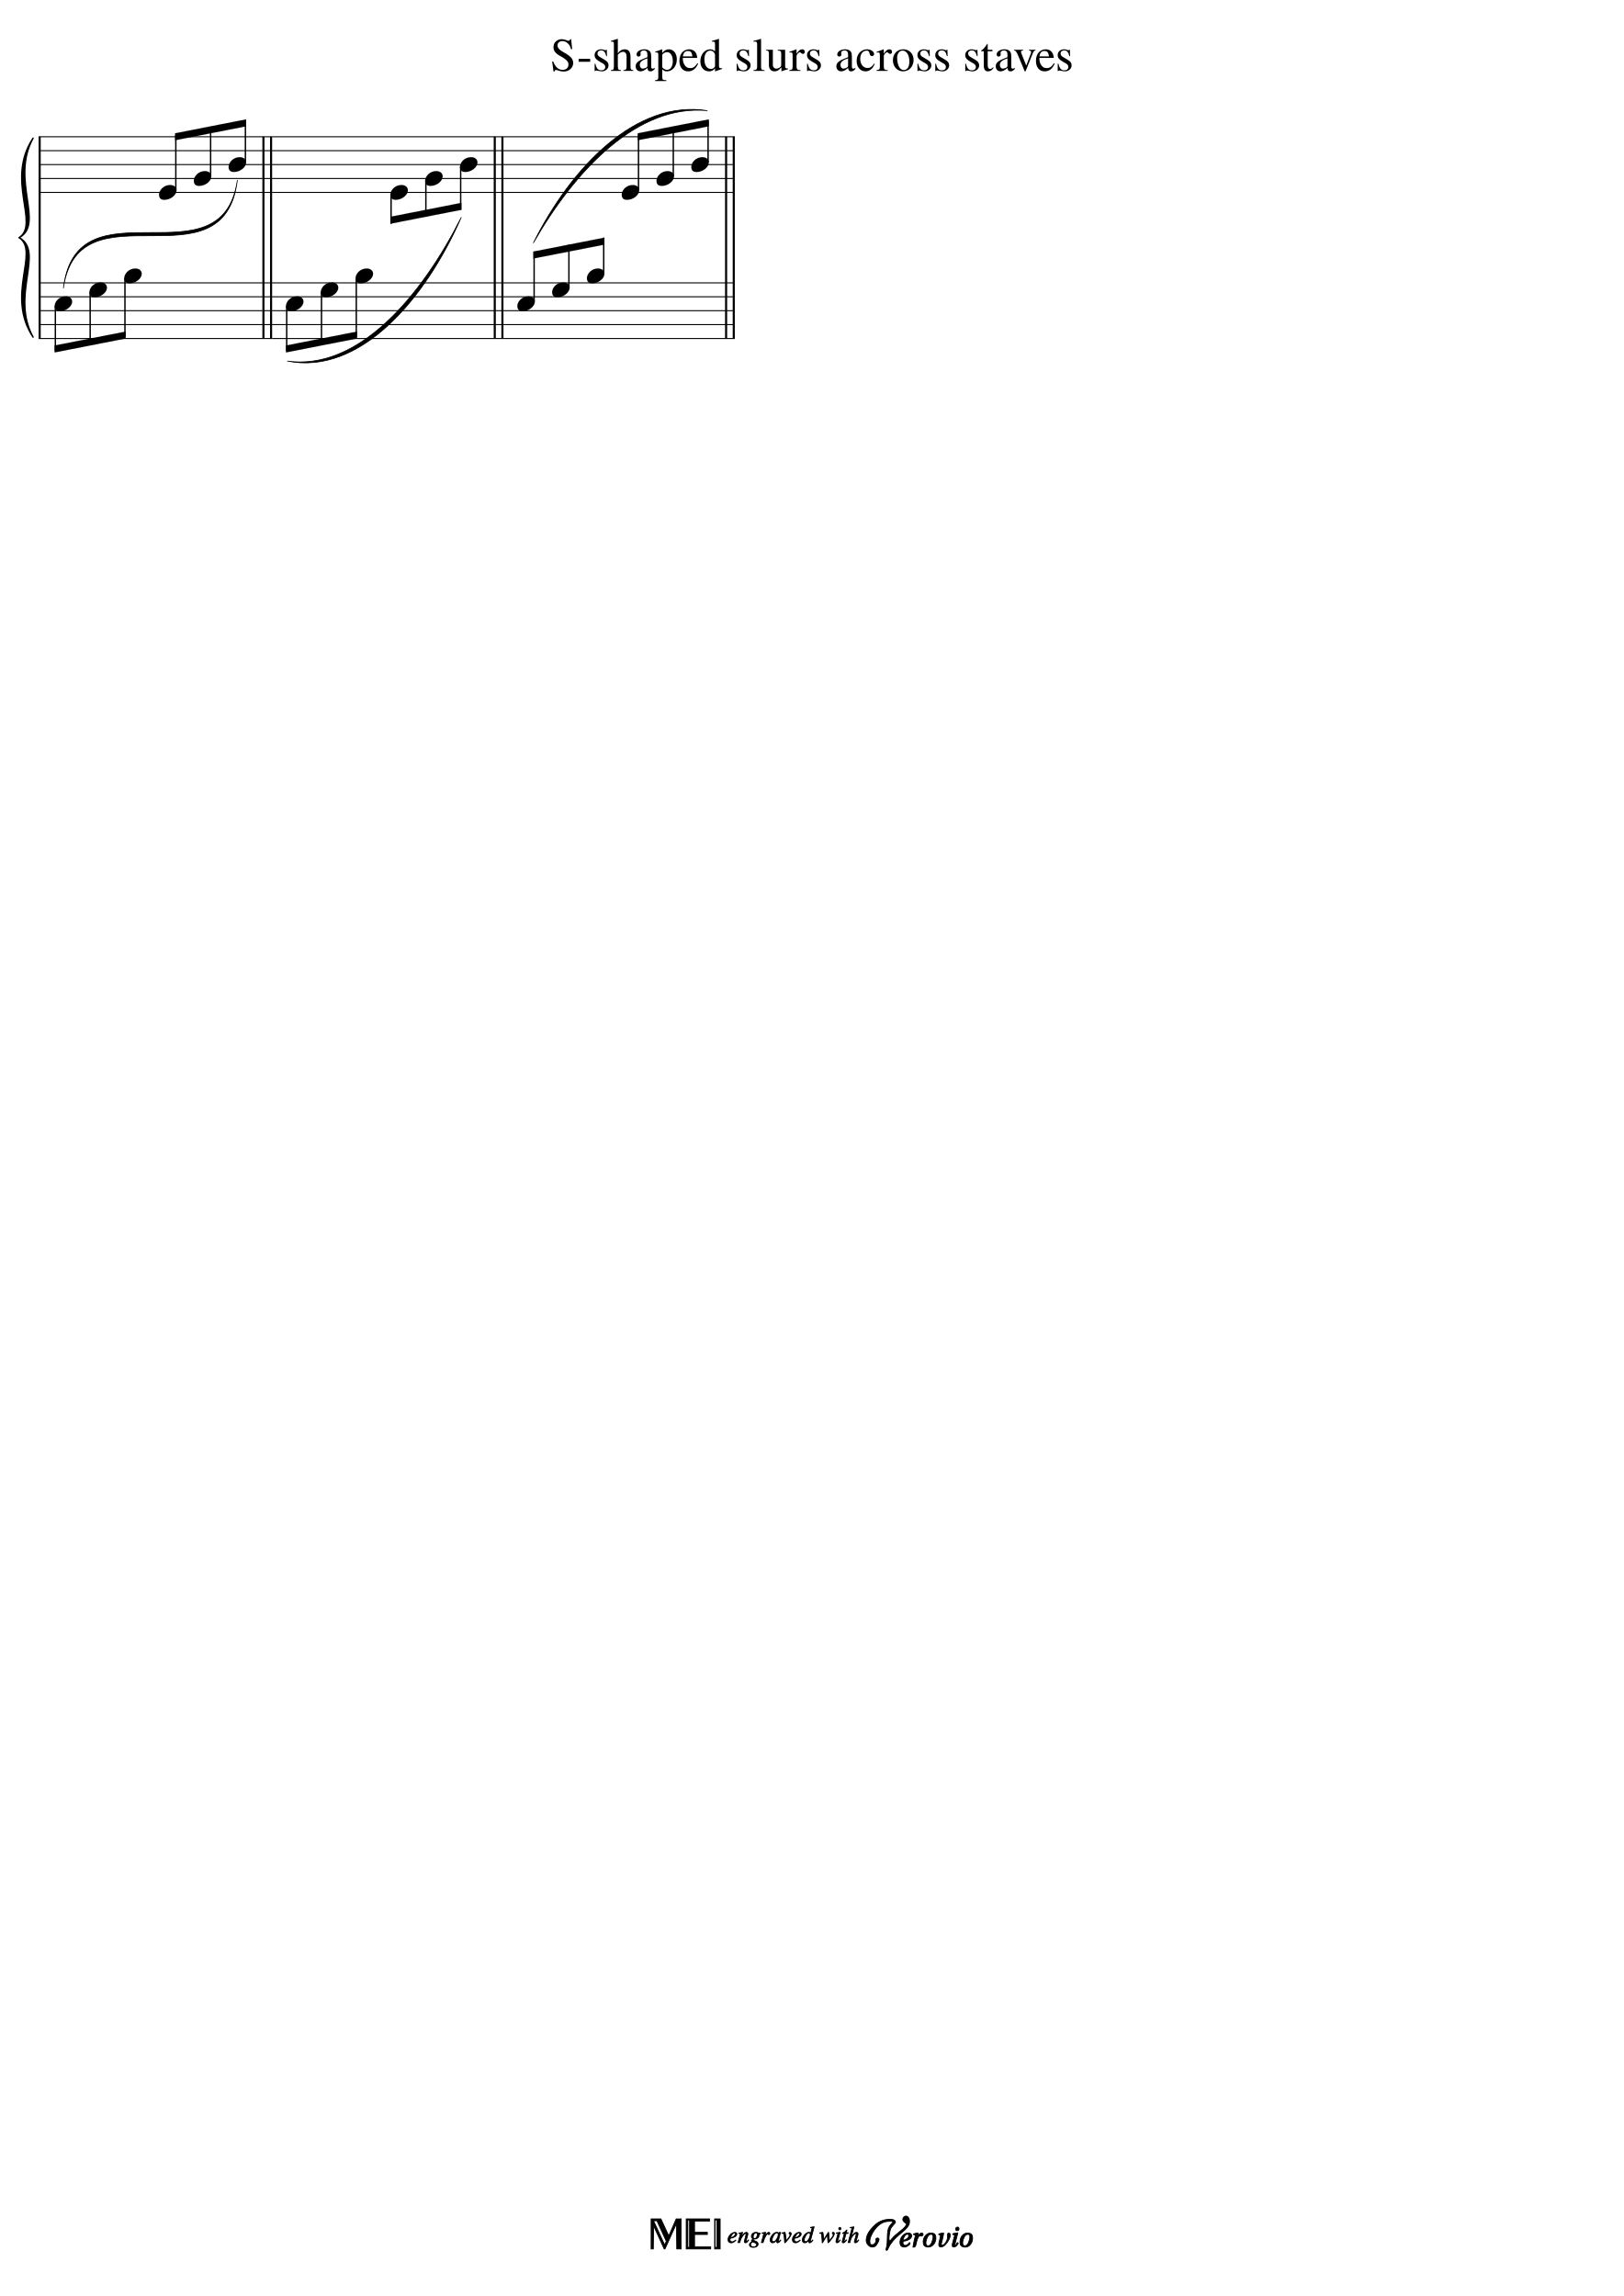
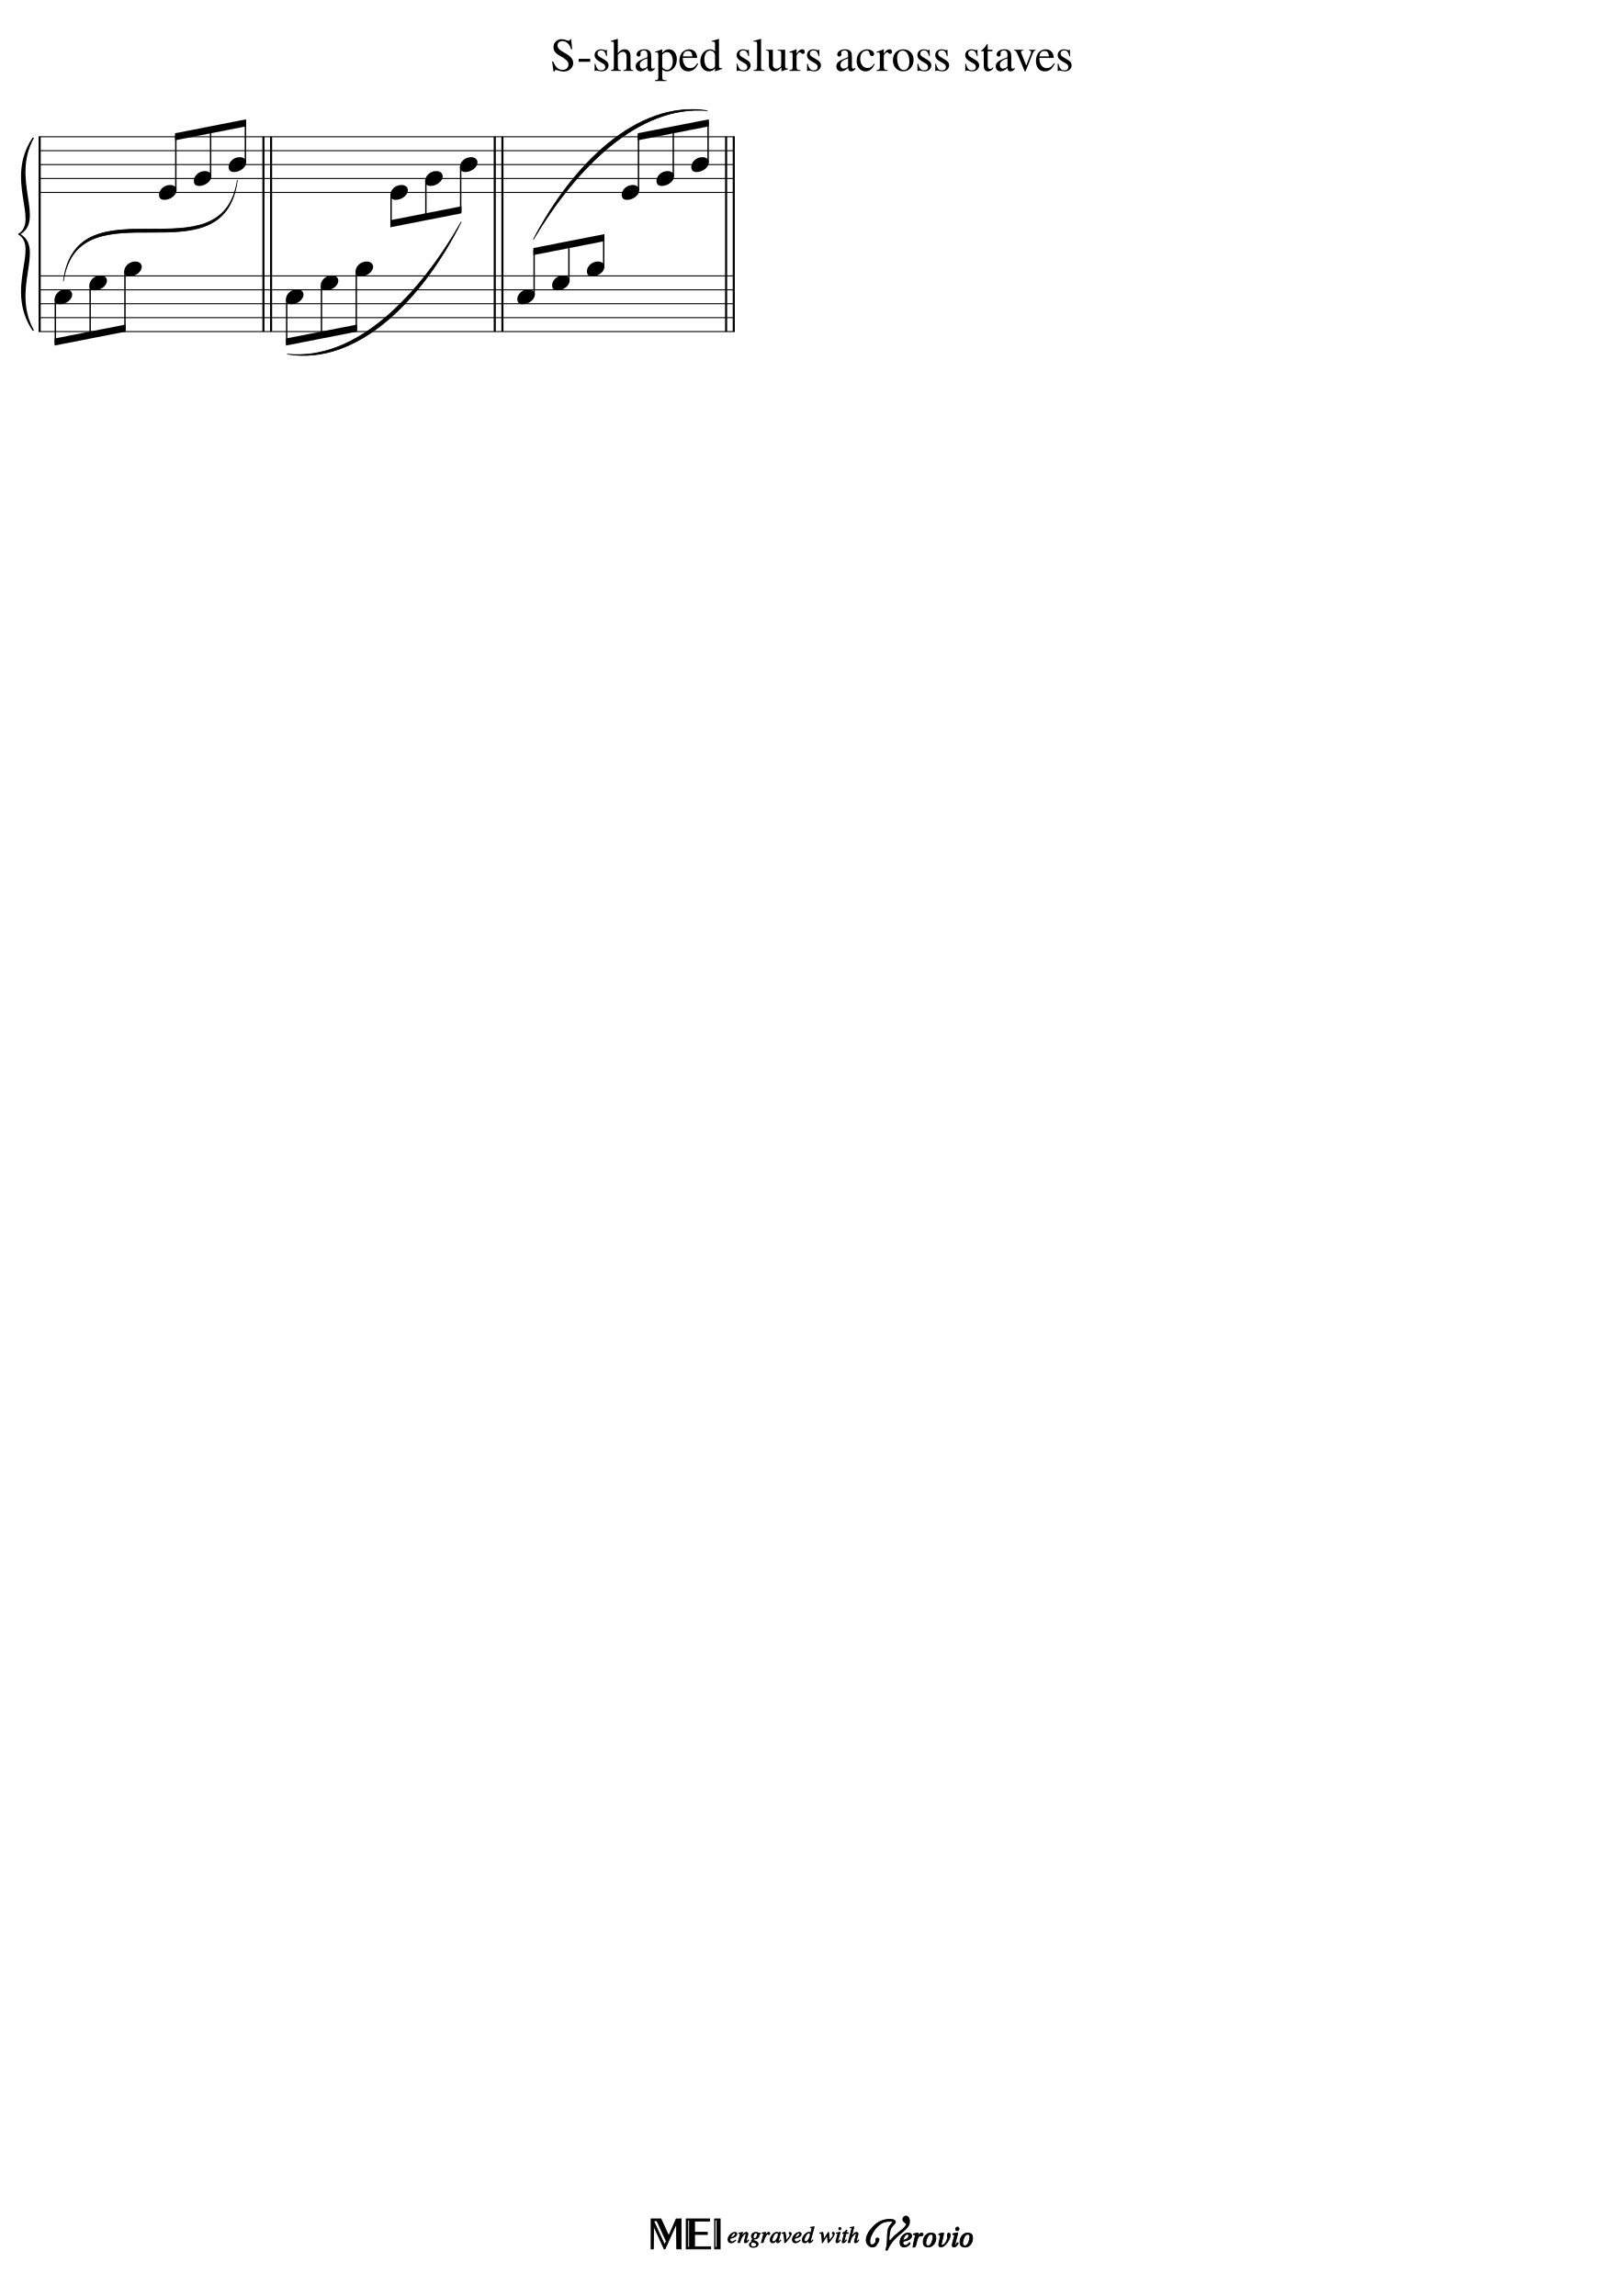
<svg xmlns="http://www.w3.org/2000/svg" xmlns:xlink="http://www.w3.org/1999/xlink" width="2100px" height="2970px" version="1.1" overflow="visible" id="docid">
  <defs>
    <g id="E0A4-docid">
      <path transform="scale(1,-1)" d="M0 -39c0 68 73 172 200 172c66 0 114 -37 114 -95c0 -84 -106 -171 -218 -171c-64 0 -96 30 -96 94z" />
    </g>
  </defs>
  <style type="text/css">#docid g.ending, #docid g.fing, #docid g.reh, #docid g.tempo {font-weight:bold;}#docid g.dir, #docid g.dynam, #docid g.mNum {font-style:italic;}#docid g.label {font-weight:normal;}#docid ellipse, #docid path, #docid polygon, #docid polyline, #docid rect {stroke:currentColor}</style>
  <svg class="definition-scale" color="black" font-family="Times, serif" viewBox="0 0 21000 29700">
    <g class="page-margin" transform="translate(500, 500)">
      <g id="iJ6YNS9" class="mdiv pageMilestone" />
      <g id="j6ERYJ7" class="score pageMilestone" />
      <g id="g122BIZZ" class="system">
-         <path d="M13 1269 L13 3879" stroke-width="27" />
+         <path d="M13 1269 L13 3789" stroke-width="27" />
        <g id="hO5WW31" class="grpSym">
-           <path d="M-72,3861 C-432,3321 18,2754 -252,2574 C81,2754 -369,3321 -72,3861" stroke-width="18" stroke-linecap="round" stroke-linejoin="round" />
-           <path d="M-72,1287 C-369,1827 81,2394 -252,2574 C18,2394 -432,1827 -72,1287" stroke-width="18" stroke-linecap="round" stroke-linejoin="round" />
+           <path d="M-72,3771 C-432,3231 18,2709 -252,2529 C81,2709 -369,3231 -72,3771" stroke-width="18" stroke-linecap="round" stroke-linejoin="round" />
+           <path d="M-72,1287 C-369,1827 81,2349 -252,2529 C18,2349 -432,1827 -72,1287" stroke-width="18" stroke-linecap="round" stroke-linejoin="round" />
        </g>
        <g id="j1TW2UZM" class="section systemMilestone" />
        <g id="a12WP67W" class="measure">
          <g id="b4Y5DFV" class="staff">
            <path d="M0 1269 L3019 1269" stroke-width="13" />
            <path d="M0 1449 L3019 1449" stroke-width="13" />
            <path d="M0 1629 L3019 1629" stroke-width="13" />
            <path d="M0 1809 L3019 1809" stroke-width="13" />
            <path d="M0 1989 L3019 1989" stroke-width="13" />
            <g id="i1ISNPSD" class="clef" visibility="hidden" />
            <g id="k1EHAVLK" class="keySig" visibility="hidden" />
            <g id="m1KERHSY" class="meterSig" visibility="hidden" />
            <g id="cNFAQML" class="layer">
              <g id="d1RIF43L" class="space" />
              <g id="e36A7UB" class="space" />
              <g id="fW4SW7P" class="space" />
              <g id="g17JWEWV" class="beam">
                <polygon points="1765,1224 2683,1044 2683,1134 1765,1314" />
                <g id="h11BYRB0" class="note">
                  <g class="notehead">
                    <use xlink:href="#E0A4-docid" transform="translate(1557, 1989) scale(0.72, 0.72)" />
                  </g>
                  <g id="h17DYZX0" class="stem">
                    <path d="M1774 1961 L1774 1242" stroke-width="18" />
                  </g>
                </g>
                <g id="iEPNT2P" class="note">
                  <g class="notehead">
                    <use xlink:href="#E0A4-docid" transform="translate(2007, 1809) scale(0.72, 0.72)" />
                  </g>
                  <g id="iYKBRTA" class="stem">
                    <path d="M2224 1781 L2224 1152" stroke-width="18" />
                  </g>
                </g>
                <g id="n19lk1zn" class="note">
                  <g class="notehead">
                    <use xlink:href="#E0A4-docid" transform="translate(2457, 1629) scale(0.72, 0.72)" />
                  </g>
                  <g id="j1IMKEXG" class="stem">
                    <path d="M2674 1601 L2674 1062" stroke-width="18" />
                  </g>
                </g>
              </g>
            </g>
          </g>
          <g id="k1JVOWO3" class="staff">
-             <path d="M0 3159 L3019 3159" stroke-width="13" />
-             <path d="M0 3339 L3019 3339" stroke-width="13" />
-             <path d="M0 3519 L3019 3519" stroke-width="13" />
-             <path d="M0 3699 L3019 3699" stroke-width="13" />
-             <path d="M0 3879 L3019 3879" stroke-width="13" />
+             <path d="M0 3069 L3019 3069" stroke-width="13" />
+             <path d="M0 3249 L3019 3249" stroke-width="13" />
+             <path d="M0 3429 L3019 3429" stroke-width="13" />
+             <path d="M0 3609 L3019 3609" stroke-width="13" />
+             <path d="M0 3789 L3019 3789" stroke-width="13" />
            <g id="oMY5AX3" class="clef" visibility="hidden" />
            <g id="q1GBDELD" class="keySig" visibility="hidden" />
            <g id="s1FVTJ6Q" class="meterSig" visibility="hidden" />
            <g id="l168SLSU" class="layer">
              <g id="m1I1R6XU" class="beam">
-                 <polygon points="207,4059 1125,3879 1125,3789 207,3969" />
+                 <polygon points="207,3969 1125,3789 1125,3699 207,3879" />
                <g id="nirsexk" class="note">
                  <g class="notehead">
-                     <use xlink:href="#E0A4-docid" transform="translate(207, 3429) scale(0.72, 0.72)" />
+                     <use xlink:href="#E0A4-docid" transform="translate(207, 3339) scale(0.72, 0.72)" />
                  </g>
                  <g id="k1T19TKF" class="stem">
-                     <path d="M216 3457 L216 4041" stroke-width="18" />
+                     <path d="M216 3367 L216 3951" stroke-width="18" />
                  </g>
                </g>
                <g id="oYFJ0C6" class="note">
                  <g class="notehead">
-                     <use xlink:href="#E0A4-docid" transform="translate(657, 3249) scale(0.72, 0.72)" />
+                     <use xlink:href="#E0A4-docid" transform="translate(657, 3159) scale(0.72, 0.72)" />
                  </g>
                  <g id="l1PFW989" class="stem">
-                     <path d="M666 3277 L666 3951" stroke-width="18" />
+                     <path d="M666 3187 L666 3861" stroke-width="18" />
                  </g>
                </g>
                <g id="p6KLLMO" class="note">
                  <g class="notehead">
-                     <use xlink:href="#E0A4-docid" transform="translate(1107, 3069) scale(0.72, 0.72)" />
+                     <use xlink:href="#E0A4-docid" transform="translate(1107, 2979) scale(0.72, 0.72)" />
                  </g>
                  <g id="mZHS5GY" class="stem">
-                     <path d="M1116 3097 L1116 3861" stroke-width="18" />
+                     <path d="M1116 3007 L1116 3771" stroke-width="18" />
                  </g>
                </g>
              </g>
              <g id="q4CA8UL" class="space" />
              <g id="r10DL3CR" class="space" />
              <g id="s1IC15RP" class="space" />
            </g>
          </g>
          <g id="tBZ62SV" class="slur">
-             <path d="M320,3226 C495,1804 2371,3199 2570,1831 C2394,3254 518,1859 320,3226" stroke-width="9" stroke-linecap="round" stroke-linejoin="round" />
+             <path d="M320,3136 C495,1804 2371,3109 2570,1831 C2394,3164 518,1859 320,3136" stroke-width="9" stroke-linecap="round" stroke-linejoin="round" />
          </g>
          <g id="z1XZBIJA" class="barLine">
            <path d="M2907 1269 L2907 1989" stroke-width="27" />
            <path d="M3006 1269 L3006 1989" stroke-width="27" />
-             <path d="M2907 3159 L2907 3879" stroke-width="27" />
-             <path d="M3006 3159 L3006 3879" stroke-width="27" />
-             <path d="M2907 1989 L2907 3159" stroke-width="27" />
-             <path d="M3006 1989 L3006 3159" stroke-width="27" />
+             <path d="M2907 3069 L2907 3789" stroke-width="27" />
+             <path d="M3006 3069 L3006 3789" stroke-width="27" />
+             <path d="M2907 1989 L2907 3069" stroke-width="27" />
+             <path d="M3006 1989 L3006 3069" stroke-width="27" />
          </g>
        </g>
        <g id="kOVASEE" class="measure">
          <g id="l1I7OPR1" class="staff">
            <path d="M3019 1269 L6011 1269" stroke-width="13" />
            <path d="M3019 1449 L6011 1449" stroke-width="13" />
            <path d="M3019 1629 L6011 1629" stroke-width="13" />
            <path d="M3019 1809 L6011 1809" stroke-width="13" />
            <path d="M3019 1989 L6011 1989" stroke-width="13" />
            <g id="m81K135" class="layer">
              <g id="n2N7U24" class="mSpace" />
            </g>
          </g>
          <g id="o1FK4NGH" class="staff">
-             <path d="M3019 3159 L6011 3159" stroke-width="13" />
-             <path d="M3019 3339 L6011 3339" stroke-width="13" />
-             <path d="M3019 3519 L6011 3519" stroke-width="13" />
-             <path d="M3019 3699 L6011 3699" stroke-width="13" />
-             <path d="M3019 3879 L6011 3879" stroke-width="13" />
+             <path d="M3019 3069 L6011 3069" stroke-width="13" />
+             <path d="M3019 3249 L6011 3249" stroke-width="13" />
+             <path d="M3019 3429 L6011 3429" stroke-width="13" />
+             <path d="M3019 3609 L6011 3609" stroke-width="13" />
+             <path d="M3019 3789 L6011 3789" stroke-width="13" />
            <g id="p1AX0ZDE" class="layer">
              <g id="qI1DT7K" class="beam">
-                 <polygon points="3199,4059 4117,3879 4117,3789 3199,3969" />
+                 <polygon points="3199,3969 4117,3789 4117,3699 3199,3879" />
                <g id="nghq3734" class="note">
                  <g class="notehead">
-                     <use xlink:href="#E0A4-docid" transform="translate(3199, 3429) scale(0.72, 0.72)" />
+                     <use xlink:href="#E0A4-docid" transform="translate(3199, 3339) scale(0.72, 0.72)" />
                  </g>
                  <g id="n1NA1B91" class="stem">
-                     <path d="M3208 3457 L3208 4041" stroke-width="18" />
+                     <path d="M3208 3367 L3208 3951" stroke-width="18" />
                  </g>
                </g>
                <g id="s1HUMGE0" class="note">
                  <g class="notehead">
-                     <use xlink:href="#E0A4-docid" transform="translate(3649, 3249) scale(0.72, 0.72)" />
+                     <use xlink:href="#E0A4-docid" transform="translate(3649, 3159) scale(0.72, 0.72)" />
                  </g>
                  <g id="o111T1LZ" class="stem">
-                     <path d="M3658 3277 L3658 3951" stroke-width="18" />
+                     <path d="M3658 3187 L3658 3861" stroke-width="18" />
                  </g>
                </g>
                <g id="t1YD0KSR" class="note">
                  <g class="notehead">
-                     <use xlink:href="#E0A4-docid" transform="translate(4099, 3069) scale(0.72, 0.72)" />
+                     <use xlink:href="#E0A4-docid" transform="translate(4099, 2979) scale(0.72, 0.72)" />
                  </g>
                  <g id="pT5D48Z" class="stem">
-                     <path d="M4108 3097 L4108 3861" stroke-width="18" />
+                     <path d="M4108 3007 L4108 3771" stroke-width="18" />
                  </g>
                </g>
              </g>
              <g id="u1XWY667" class="beam">
-                 <polygon points="4549,2304 5467,2124 5467,2214 4549,2394" />
+                 <polygon points="4549,2439 5467,2259 5467,2169 4549,2349" />
                <g id="vE1WURA" class="note">
                  <g class="notehead">
                    <use xlink:href="#E0A4-docid" transform="translate(4549, 1989) scale(0.72, 0.72)" />
                  </g>
                  <g id="qR3B901" class="stem">
-                     <path d="M4558 2017 L4558 2394" stroke-width="18" />
+                     <path d="M4558 2017 L4558 2421" stroke-width="18" />
                  </g>
                </g>
                <g id="wK8FJ60" class="note">
                  <g class="notehead">
                    <use xlink:href="#E0A4-docid" transform="translate(4999, 1809) scale(0.72, 0.72)" />
                  </g>
                  <g id="rHUBZPL" class="stem">
-                     <path d="M5008 1837 L5008 2304" stroke-width="18" />
+                     <path d="M5008 1837 L5008 2331" stroke-width="18" />
                  </g>
                </g>
                <g id="nwv4568d" class="note">
                  <g class="notehead">
                    <use xlink:href="#E0A4-docid" transform="translate(5449, 1629) scale(0.72, 0.72)" />
                  </g>
                  <g id="s6A7W25" class="stem">
-                     <path d="M5458 1657 L5458 2214" stroke-width="18" />
+                     <path d="M5458 1657 L5458 2241" stroke-width="18" />
                  </g>
                </g>
              </g>
            </g>
          </g>
          <g id="y1K98ZB7" class="slur">
-             <path d="M3217,4171 C4130,4297 4945,3343 5465,2313 C4999,3378 4152,4359 3217,4171" stroke-width="9" stroke-linecap="round" stroke-linejoin="round" />
+             <path d="M3217,4081 C4111,4173 4919,3324 5465,2371 C4970,3361 4132,4233 3217,4081" stroke-width="9" stroke-linecap="round" stroke-linejoin="round" />
          </g>
          <g id="jQFEFEK" class="barLine">
            <path d="M5899 1269 L5899 1989" stroke-width="27" />
            <path d="M5998 1269 L5998 1989" stroke-width="27" />
-             <path d="M5899 3159 L5899 3879" stroke-width="27" />
-             <path d="M5998 3159 L5998 3879" stroke-width="27" />
-             <path d="M5899 1989 L5899 3159" stroke-width="27" />
-             <path d="M5998 1989 L5998 3159" stroke-width="27" />
+             <path d="M5899 3069 L5899 3789" stroke-width="27" />
+             <path d="M5998 3069 L5998 3789" stroke-width="27" />
+             <path d="M5899 1989 L5899 3069" stroke-width="27" />
+             <path d="M5998 1989 L5998 3069" stroke-width="27" />
          </g>
        </g>
        <g id="p1CAQXBX" class="measure">
          <g id="qEDENPO" class="staff">
            <path d="M6011 1269 L9003 1269" stroke-width="13" />
            <path d="M6011 1449 L9003 1449" stroke-width="13" />
            <path d="M6011 1629 L9003 1629" stroke-width="13" />
            <path d="M6011 1809 L9003 1809" stroke-width="13" />
            <path d="M6011 1989 L9003 1989" stroke-width="13" />
            <g id="rUNE3HG" class="layer">
              <g id="s1SW5LIP" class="beam">
-                 <polygon points="6399,2754 7317,2574 7317,2664 6399,2844" />
+                 <polygon points="6399,2709 7317,2529 7317,2619 6399,2799" />
                <g id="nsh8ep2f" class="note">
                  <g class="notehead">
-                     <use xlink:href="#E0A4-docid" transform="translate(6191, 3429) scale(0.72, 0.72)" />
+                     <use xlink:href="#E0A4-docid" transform="translate(6191, 3339) scale(0.72, 0.72)" />
                  </g>
                  <g id="t7VJ282" class="stem">
-                     <path d="M6408 3401 L6408 2754" stroke-width="18" />
+                     <path d="M6408 3311 L6408 2727" stroke-width="18" />
                  </g>
                </g>
                <g id="uL0P3Y6" class="note">
                  <g class="notehead">
-                     <use xlink:href="#E0A4-docid" transform="translate(6641, 3249) scale(0.72, 0.72)" />
+                     <use xlink:href="#E0A4-docid" transform="translate(6641, 3159) scale(0.72, 0.72)" />
                  </g>
                  <g id="uYB0O63" class="stem">
-                     <path d="M6858 3221 L6858 2664" stroke-width="18" />
+                     <path d="M6858 3131 L6858 2637" stroke-width="18" />
                  </g>
                </g>
                <g id="vPKGJXZ" class="note">
                  <g class="notehead">
-                     <use xlink:href="#E0A4-docid" transform="translate(7091, 3069) scale(0.72, 0.72)" />
+                     <use xlink:href="#E0A4-docid" transform="translate(7091, 2979) scale(0.72, 0.72)" />
                  </g>
                  <g id="v1WNGLZN" class="stem">
-                     <path d="M7308 3041 L7308 2574" stroke-width="18" />
+                     <path d="M7308 2951 L7308 2547" stroke-width="18" />
                  </g>
                </g>
              </g>
              <g id="wGMJNIQ" class="beam">
                <polygon points="7749,1224 8667,1044 8667,1134 7749,1314" />
                <g id="xIG9TQU" class="note">
                  <g class="notehead">
                    <use xlink:href="#E0A4-docid" transform="translate(7541, 1989) scale(0.72, 0.72)" />
                  </g>
                  <g id="w1P8DIQV" class="stem">
                    <path d="M7758 1961 L7758 1242" stroke-width="18" />
                  </g>
                </g>
                <g id="y1NKD124" class="note">
                  <g class="notehead">
                    <use xlink:href="#E0A4-docid" transform="translate(7991, 1809) scale(0.72, 0.72)" />
                  </g>
                  <g id="x1LY7717" class="stem">
                    <path d="M8208 1781 L8208 1152" stroke-width="18" />
                  </g>
                </g>
                <g id="nm28alw0" class="note">
                  <g class="notehead">
                    <use xlink:href="#E0A4-docid" transform="translate(8441, 1629) scale(0.72, 0.72)" />
                  </g>
                  <g id="y1QGBAMB" class="stem">
                    <path d="M8658 1601 L8658 1062" stroke-width="18" />
                  </g>
                </g>
              </g>
            </g>
          </g>
          <g id="aRA8GUK" class="staff">
-             <path d="M6011 3159 L9003 3159" stroke-width="13" />
-             <path d="M6011 3339 L9003 3339" stroke-width="13" />
-             <path d="M6011 3519 L9003 3519" stroke-width="13" />
-             <path d="M6011 3699 L9003 3699" stroke-width="13" />
-             <path d="M6011 3879 L9003 3879" stroke-width="13" />
+             <path d="M6011 3069 L9003 3069" stroke-width="13" />
+             <path d="M6011 3249 L9003 3249" stroke-width="13" />
+             <path d="M6011 3429 L9003 3429" stroke-width="13" />
+             <path d="M6011 3609 L9003 3609" stroke-width="13" />
+             <path d="M6011 3789 L9003 3789" stroke-width="13" />
            <g id="b1AYFJ9P" class="layer">
              <g id="cUUYDUG" class="mSpace" />
            </g>
          </g>
          <g id="d17EWFLB" class="slur">
-             <path d="M6399,2641 C6894,1652 7731,786 8647,931 C7752,846 6945,1689 6399,2641" stroke-width="9" stroke-linecap="round" stroke-linejoin="round" />
+             <path d="M6399,2596 C6903,1632 7736,794 8647,931 C7757,854 6953,1670 6399,2596" stroke-width="9" stroke-linecap="round" stroke-linejoin="round" />
          </g>
          <g id="o1HHM1JI" class="barLine">
            <path d="M8891 1269 L8891 1989" stroke-width="27" />
            <path d="M8990 1269 L8990 1989" stroke-width="27" />
-             <path d="M8891 3159 L8891 3879" stroke-width="27" />
-             <path d="M8990 3159 L8990 3879" stroke-width="27" />
-             <path d="M8891 1989 L8891 3159" stroke-width="27" />
-             <path d="M8990 1989 L8990 3159" stroke-width="27" />
+             <path d="M8891 3069 L8891 3789" stroke-width="27" />
+             <path d="M8990 3069 L8990 3789" stroke-width="27" />
+             <path d="M8891 1989 L8891 3069" stroke-width="27" />
+             <path d="M8990 1989 L8990 3069" stroke-width="27" />
          </g>
        </g>
        <g id="nDW87ZK" class="systemMilestoneEnd j1TW2UZM" />
      </g>
      <g id="o1QUDUF9" class="pageMilestoneEnd j6ERYJ7" />
      <g id="p1YCXJ73" class="pageMilestoneEnd iJ6YNS9" />
      <g id="w1AY2QDY" class="pgHead autogenerated">
        <text font-size="0px">
          <tspan id="xSD1YHA" class="rend" x="10000" y="417" text-anchor="middle">
            <tspan id="y17DXS56" class="rend">
              <tspan id="z126H5TI" class="text">
                <tspan font-size="607px">S-shaped slurs across staves</tspan>
              </tspan>
            </tspan>
          </tspan>
        </text>
      </g>
      <g id="q1XPOA9B" class="pgFoot autogenerated">
        <g id="rG2INEF" class="fig">
          <g class="svg" transform="translate(7750, 28099) scale(10, 10)">
            <g>
              <path fill="#000000" d="M 17.113,49.265 V 10.368 h 12.697 c 3.289,7.337 6.713,14.61 10.127,21.889 3.42,-7.485 6.256,-14.205 9.589,-21.91 2.436,0.104 4.317,0.085 6.484,-0.058 V 49.264 H 50.274 C 50.145,38.356 50.016,27.448 49.887,16.54 45.003,27.315 39.967,38.434 35.084,49.209 34.679,49.344 34.427,49.136 34.022,49.271 29.466,39.331 24.91,29.391 20.354,19.451 20.224,29.389 20.095,39.327 19.965,49.264 H 17.113 Z M 36.754,39.325 C 32.721,30.513 28.688,21.701 24.655,12.889 22.531,12.751 22.657,12.71 20.714,12.814 v 0.966 c 4.613,9.998 9.609,20.749 13.873,30.082 0.722,-1.513 1.445,-3.025 2.167,-4.538 z m 25.738,9.94 c 0,-12.966 0,-25.931 0,-38.897 10.084,0 20.169,0 30.253,0 0,0.96 0,1.921 0,2.881 -6.483,0 -12.966,0 -19.448,0 0,4.802 0,9.604 0,14.406 5.522,0 11.045,0 16.567,0 0,0.96 0,1.921 0,2.881 -5.522,0 -11.045,0 -16.567,0 0,5.282 0,10.565 0,15.847 6.963,0 13.926,0 20.889,0 0,0.96 0,1.921 0,2.881 -10.565,0 -21.129,0 -31.694,0 z m 4.322,-2.161 c 0,-11.765 0,-23.53 0,-35.295 -0.72,0 -1.441,0 -2.161,0 0,11.765 0,23.53 0,35.295 0.72,0 1.441,0 2.161,0 z m 32.414,2.161 c 0,-12.966 0,-25.931 0,-38.897 2.401,0 4.802,0 7.203,0 0,12.966 0,25.931 0,38.897 -2.401,0 -4.802,0 -7.203,0 z m 2.881,-2.161 c 0,-11.765 0,-23.53 0,-35.295 -0.72,0 -1.441,0 -2.161,0 0,11.765 0,23.53 0,35.295 0.72,0 1.441,0 2.161,0 z" />
              <path fill="#000000" d="m 346.3,6.7 c -3.1,0.5 -4.9,4.4 -2.7,6.8 1.2,1.4 2.7,2.4 4.1,3.5 -2.4,5.3 -7.7,8.3 -11.9,12.1 -3.7,2.8 -7,6.2 -9.7,9.9 -2.2,-0.8 -0.915,-7.719 -0.627,-9.5 0.288,-1.781 0.727,-6.4 2.927,-8.7 1.3,-1.9 3,-3.5 4.5,-5.2 1.2,-3.4 -3.2,-4.9 -5.8,-4.6 -7.3,-0.5 -14.6,2 -20,6.8 -5,4.6 -10,10.1 -11.5,17 -0.9,3.5 -0.2,7.5 2.8,9.9 2.5,2.8 7.4,2.9 9.8,-0.2 1.7,-2.3 3.2,-4.8 3.8,-7.6 -0.1,-2.6 -4.4,-2.3 -4.3,0.2 1.2,2.4 -0.9,4.7 -2.7,6.2 -1.7,0.9 -4.7,0.7 -4.8,-1.7 -1,-5.8 2.1,-11.3 5.2,-16.1 4,-5.8 9.8,-11.2 17.2,-11.8 1.6,0 8.1,-1.2 6.8,1.4 -2.8,2.8 -5.6,6.1 -6,10.3 -1.6,7.7 0.1,15.7 -2.3,23.2 -1.1,3.9 2,2.6 2.5,0.2 3.3,-7.4 8.9,-13.4 15.1,-18.5 4.2,-3.9 9.5,-7.1 11.9,-12.6 1.3,-3.6 1.2,-9 -2.7,-10.9 -0.504,-0.177 -1.07,-0.165 -1.6,-0.1 z m 66,14.5 c -2,0.8 -1.8,4.9 0.8,4.4 3.4,0.4 2.9,-6.2 -0.8,-4.4 z m 0.6,7.3 c -1.3,0.5 -7.6,0.5 -5.4,2.2 4,-0.3 0.7,4.5 0.6,6.7 -0.4,2.9 -2.4,5.9 -1.2,8.8 2.7,1.7 5.6,-0.8 6.8,-3.2 1.6,-1.4 -0.5,-3 -1.2,-0.9 -0.4,0.8 -2.4,3.5 -2.6,1.8 1.1,-5 2.7,-9.9 3.9,-14.9 l -0.1,-0.5 h -0.9 z m -65.1,0.2 c -6.5,1.6 -10.5,9.5 -8.2,15.7 2.1,3.4 7.4,2.9 10.1,0.4 2,-0.2 3.6,-5.3 1,-3.4 -1.4,2 -4,4.2 -6.5,2.8 -2.2,-1.9 -1.9,-5.7 1.7,-5.3 3.1,-0.9 6.9,-2.1 8.1,-5.5 0.9,-2.7 -1.6,-5.2 -4.3,-4.8 h -1.1 -0.7 z m 13.6,0 c -2.2,0 -8.5,1.8 -2.9,2.3 0.9,1.9 -1,4.9 -1.1,7.2 -0.5,2.9 -1.4,5.7 -1.7,8.7 3.7,0.7 3.8,-2.6 4.4,-5.3 0.9,-3.3 1.6,-7 4.1,-9.5 2.4,1.6 6.8,-0.7 3.7,-3.4 -2.9,-0.5 -4.8,2.4 -6.2,4.3 0,-1.2 2.4,-5 -0.2,-4.3 z m 15.8,0 c -6.4,1.3 -9.6,9.1 -7.7,14.9 1.9,4 7.7,3.9 11,1.7 4.1,-3 6,-8.9 4.4,-13.7 -1.3,-3 -4.8,-3.2 -7.6,-3 z m 17,0 c -2.3,0 -8.8,1.9 -3,2.4 0.4,2.5 -1,5.7 -1.4,8.4 -0.7,2.4 -1.8,7.5 2.1,7.2 3.8,-0.1 6.5,-3.5 8.5,-6.3 2,-3.2 4.5,-7 3.3,-10.9 -3.7,-3 -3.6,2.6 -3.1,5.1 -0.7,3.8 -2.7,7.9 -6.2,9.8 -3.6,0.6 -1,-4.3 -0.8,-6.1 0.6,-3.2 1.6,-6.3 1.9,-9.5 h -1.1 z m 30.6,0 c -6.3,1.2 -9.5,8.9 -7.8,14.7 1.5,4 7.2,4.2 10.5,2.4 4.6,-2.8 6.6,-9.3 4.8,-14.3 -1.4,-2.8 -4.8,-3 -7.5,-2.8 z m -75.4,1.7 c 2.1,1.5 0.2,4.7 -1.6,5.7 -1.1,0.4 -5.5,3.4 -4.6,0.7 0.8,-2.7 2.2,-6.2 5.3,-6.6 l 0.9,0.1 z m 30.8,0 c 2.6,1.5 1.3,5.2 0.8,7.6 -0.8,2.7 -1.9,5.9 -4.7,7.1 -5.1,0.8 -4,-5.8 -2.8,-8.8 1,-2.8 3,-6.8 6.7,-5.8 z m 47.1,-0.1 c 2.9,0.7 2,4.7 1.5,6.8 -0.7,3 -1.8,6.7 -5,8 -4.7,0.8 -4,-5.1 -3,-7.9 0.9,-3 2.7,-7.3 6.5,-6.8 z" />
              <g>
                <path d="m 116.566,37.118 q 0,-3.252 2.93,-6.299 2.9,-3.047 5.991,-3.047 1.143,0 1.816,0.527 0.674,0.527 0.674,1.567 0,2.109 -2.476,3.618 -2.461,1.494 -5.186,1.831 l -0.835,0.103 q -0.19,0.601 -0.264,0.967 -0.073,0.352 -0.073,0.894 0,1.289 0.835,2.007 0.85,0.718 2.007,0.718 1.099,0 2.329,-0.732 0.703,-0.425 2.036,-1.523 l 0.381,0.337 q -0.659,0.835 -1.89,1.714 -2.183,1.567 -4.38,1.567 -1.553,0 -2.725,-1.099 -1.172,-1.099 -1.172,-3.149 z m 3.12,-2.358 q 2.798,-0.41 4.556,-1.963 Q 126,31.229 126,29.691 q 0,-0.557 -0.264,-0.879 -0.264,-0.337 -0.776,-0.337 -0.952,0 -1.875,0.82 -0.908,0.806 -1.641,1.831 -0.776,1.201 -1.23,2.3 -0.249,0.586 -0.527,1.333 z" />
                <path d="m 129.472,41 2.534,-9.053 q 0.322,-1.143 0.366,-1.377 0.059,-0.249 0.059,-0.527 0,-0.425 -0.249,-0.659 -0.234,-0.249 -0.938,-0.249 -0.176,0 -0.352,0.029 -0.161,0.015 -0.366,0.044 v -0.498 q 0.952,-0.146 1.348,-0.22 0.41,-0.073 0.879,-0.176 l 2.622,-0.571 q 0.088,0.059 0.117,0.132 l -1.948,6.299 q 1.787,-2.739 2.988,-4.072 2.109,-2.358 3.779,-2.358 0.645,0 1.113,0.249 0.894,0.483 0.894,1.743 0,0.352 -0.073,0.732 -0.073,0.381 -0.19,0.82 l -1.919,7.017 q -0.059,0.22 -0.132,0.542 -0.073,0.308 -0.073,0.439 0,0.22 0.103,0.396 0.103,0.176 0.337,0.176 0.381,0 0.879,-0.439 0.498,-0.454 1.626,-1.919 l 0.425,0.381 q -1.201,1.626 -1.904,2.285 -1.201,1.157 -2.3,1.157 -0.498,0 -0.967,-0.322 -0.454,-0.337 -0.454,-1.201 0,-0.249 0.029,-0.527 0.044,-0.278 0.103,-0.483 l 1.846,-7.119 q 0.146,-0.586 0.19,-0.952 0.059,-0.381 0.059,-0.542 0,-0.352 -0.176,-0.601 -0.161,-0.264 -0.586,-0.264 -1.099,0 -2.769,1.992 -0.981,1.187 -1.992,2.827 -0.776,1.274 -1.23,2.49 Q 132.709,37.821 131.742,41 Z" />
                <path d="m 149.13,33.5 q 0,0.908 0.278,1.45 0.469,0.894 1.685,0.894 1.318,0 2.344,-1.67 1.04,-1.685 1.04,-3.706 0,-0.967 -0.425,-1.509 -0.425,-0.557 -1.274,-0.557 -1.641,0 -2.651,1.743 -0.996,1.743 -0.996,3.354 z m 0.513,13.066 q 1.743,0 2.886,-0.835 1.157,-0.835 1.157,-1.992 0,-0.879 -0.601,-1.479 -0.322,-0.322 -1.04,-0.688 -0.601,-0.293 -2.036,-0.835 -1.421,-0.557 -1.641,-0.557 -0.381,0 -1.479,1.011 -1.099,1.025 -1.099,2.314 0,1.948 1.685,2.681 0.879,0.381 2.168,0.381 z m -5.479,-2.681 q 0,-1.099 0.835,-2.095 0.85,-0.981 2.681,-1.963 -0.366,-0.234 -0.601,-0.483 -0.234,-0.264 -0.234,-0.688 0,-0.601 0.835,-1.377 0.469,-0.439 1.523,-1.157 -0.938,-0.352 -1.611,-0.996 -0.82,-0.864 -0.82,-2.241 0,-2.212 1.729,-3.677 1.729,-1.465 4.277,-1.465 1.333,0 2.256,0.425 0.923,0.41 1.084,0.688 h 1.978 v 1.172 h -1.494 q 0.088,0.322 0.132,0.586 0.044,0.264 0.044,0.747 0,2.373 -1.846,3.735 -1.831,1.362 -3.955,1.362 -0.22,0 -0.41,-0.015 -0.19,-0.029 -0.469,-0.088 -0.22,0 -0.601,0.425 -0.396,0.425 -0.396,0.762 0,0.498 3.223,1.699 3.208,1.216 3.208,3.56 0,1.758 -1.611,3.076 -1.611,1.333 -4.863,1.333 -2.256,0 -3.574,-0.967 -1.318,-0.967 -1.318,-2.358 z" />
                <path d="m 165.038,27.67 q 0.132,0 0.176,0.088 0.059,0.073 0.059,0.176 -0.015,0.146 -0.029,0.22 l -1.465,5.669 0.322,-0.63 q 1.055,-2.065 2.461,-3.765 1.421,-1.714 2.695,-1.714 0.688,0 1.055,0.454 0.381,0.454 0.381,1.04 0,0.659 -0.381,1.099 -0.366,0.425 -1.025,0.425 -0.454,0 -0.688,-0.176 -0.234,-0.176 -0.366,-0.41 l -0.176,-0.322 q -0.059,-0.088 -0.146,-0.132 -0.073,-0.059 -0.19,-0.059 -0.571,0 -1.655,1.597 -1.069,1.597 -1.919,3.457 -0.513,1.128 -1.143,2.988 Q 162.606,38.847 161.947,41 h -2.256 l 2.432,-8.818 q 0.205,-0.762 0.322,-1.362 0.132,-0.601 0.132,-0.981 0,-0.439 -0.22,-0.674 -0.22,-0.234 -0.762,-0.234 -0.176,0 -0.439,0.029 -0.264,0.029 -0.63,0.073 v -0.483 l 0.586,-0.117 q 1.143,-0.234 2.49,-0.498 1.362,-0.264 1.436,-0.264 z" />
                <path d="m 181.518,30.424 q 0,-1.055 -0.483,-1.553 -0.483,-0.498 -1.172,-0.498 -2.388,0 -4.438,3.662 -1.802,3.223 -1.802,5.552 0,1.172 0.498,1.714 0.513,0.527 1.26,0.527 2.212,0 4.263,-3.56 1.875,-3.237 1.875,-5.845 z m -1.831,-2.71 q 1.157,0 1.787,0.601 0.337,0.322 0.527,0.85 l 0.073,0.205 0.322,-1.113 q 0.059,-0.19 0.103,-0.249 0.044,-0.073 0.205,-0.088 l 1.655,-0.19 q 0.132,0 0.146,0.059 0.029,0.044 0,0.176 -0.059,0.19 -0.088,0.308 -0.029,0.103 -0.088,0.308 l -1.348,5.244 q -0.439,1.714 -0.747,2.959 -0.542,2.256 -0.542,2.578 0,0.205 0.103,0.308 0.117,0.088 0.278,0.088 0.132,0 0.278,-0.088 0.161,-0.088 0.381,-0.264 l 0.249,-0.205 q 0.117,-0.103 0.264,-0.234 0.146,-0.146 0.352,-0.352 l 0.908,-0.938 0.352,0.308 q -1.523,1.948 -2.446,2.651 -0.923,0.688 -1.758,0.688 -0.542,0 -0.85,-0.381 -0.293,-0.381 -0.293,-0.952 0,-0.527 0.19,-1.509 0.205,-0.996 0.396,-1.67 -0.264,0.439 -0.894,1.289 -0.615,0.835 -1.523,1.626 -1.069,0.952 -2.051,1.348 -0.762,0.264 -1.465,0.264 -1.187,0 -2.153,-0.967 -0.967,-0.981 -0.967,-2.769 0,-3.076 2.754,-6.416 2.842,-3.472 5.889,-3.472 z" />
                <path d="m 196.664,27.772 q 0.82,0 1.26,0.586 0.439,0.586 0.439,1.333 0,1.978 -3.911,6.929 -3.706,4.702 -4.438,4.702 -0.22,0 -0.293,-0.601 -0.044,-0.337 -0.044,-1.143 0,-0.981 -0.19,-3.325 -0.19,-2.344 -0.366,-3.472 -0.366,-2.476 -0.718,-3.193 -0.352,-0.718 -1.333,-0.718 -0.161,0 -0.381,0.015 -0.205,0.015 -0.483,0.044 v -0.381 q 0.439,-0.088 1.846,-0.396 1.406,-0.308 1.494,-0.337 l 0.483,-0.146 q 0.205,-0.059 0.322,0.234 0.117,0.278 0.293,1.055 0.557,2.549 0.835,5.024 0.176,1.538 0.352,4.556 l 0.483,-0.513 q 1.509,-1.597 3.018,-3.794 1.509,-2.197 1.509,-3.105 0,-0.454 -0.659,-1.084 -0.659,-0.645 -0.659,-1.172 0,-0.483 0.322,-0.791 0.337,-0.308 0.82,-0.308 z" />
                <path d="m 199.828,37.118 q 0,-3.252 2.93,-6.299 2.9,-3.047 5.991,-3.047 1.143,0 1.816,0.527 0.674,0.527 0.674,1.567 0,2.109 -2.476,3.618 -2.461,1.494 -5.186,1.831 l -0.835,0.103 q -0.19,0.601 -0.264,0.967 -0.073,0.352 -0.073,0.894 0,1.289 0.835,2.007 0.85,0.718 2.007,0.718 1.099,0 2.329,-0.732 0.703,-0.425 2.036,-1.523 l 0.381,0.337 q -0.659,0.835 -1.89,1.714 -2.183,1.567 -4.38,1.567 -1.553,0 -2.725,-1.099 -1.172,-1.099 -1.172,-3.149 z m 3.12,-2.358 q 2.798,-0.41 4.556,-1.963 1.758,-1.567 1.758,-3.105 0,-0.557 -0.264,-0.879 -0.264,-0.337 -0.776,-0.337 -0.952,0 -1.875,0.82 -0.908,0.806 -1.641,1.831 -0.776,1.201 -1.23,2.3 -0.249,0.586 -0.527,1.333 z" />
                <path d="m 215.238,37.602 q 0,0.894 0.41,1.567 0.41,0.659 1.392,0.659 2.095,0 4.028,-3.369 1.816,-3.164 1.816,-5.991 0,-0.894 -0.293,-1.479 -0.293,-0.586 -1.187,-0.586 -2.227,0 -4.307,3.604 -1.86,3.223 -1.86,5.596 z m 6.006,-9.888 q 1.157,0 1.641,0.557 0.278,0.322 0.439,1.099 l 1.67,-6.006 q 0.073,-0.249 0.088,-0.439 0.029,-0.205 0.029,-0.352 0,-0.571 -0.22,-0.718 -0.205,-0.146 -0.601,-0.146 -0.249,0 -0.469,0.015 -0.205,0.015 -0.557,0.044 v -0.483 q 1.655,-0.22 4.585,-0.762 l 0.132,0.146 -0.029,0.161 -2.812,10.532 -1.919,6.973 q -0.059,0.234 -0.103,0.439 -0.029,0.19 -0.029,0.352 0,0.396 0.19,0.513 0.205,0.117 0.352,0.117 0.425,0 1.201,-0.747 0.454,-0.454 1.245,-1.406 l 0.337,0.322 -0.205,0.308 q -0.542,0.806 -1.392,1.641 -1.509,1.479 -2.71,1.479 -0.396,0 -0.718,-0.176 -0.601,-0.352 -0.601,-1.26 0,-0.308 0.088,-0.981 0.088,-0.674 0.264,-1.465 -1.113,1.699 -2.446,2.783 -1.318,1.084 -2.886,1.084 -1.274,0 -2.227,-0.908 -0.952,-0.908 -0.952,-2.798 0,-3.193 2.93,-6.562 2.915,-3.354 5.684,-3.354 z" />
                <path d="m 254.13,29.53 q 0,1.23 -1.187,3.252 -0.659,1.128 -1.86,2.739 -1.23,1.655 -2.534,3.267 -2.065,2.549 -2.432,2.549 -0.161,0 -0.205,-0.132 -0.044,-0.132 -0.117,-0.894 l -0.864,-9.126 -6.079,9.961 q -0.044,0.088 -0.117,0.117 -0.059,0.029 -0.132,0.029 l -0.205,-0.044 -0.029,-0.132 -0.176,-3.618 q -0.059,-1.216 -0.176,-2.505 -0.103,-1.304 -0.205,-2.256 -0.308,-2.651 -0.659,-3.252 -0.337,-0.601 -1.26,-0.601 -0.176,0 -0.352,0.015 -0.176,0 -0.366,0.029 v -0.425 q 0.601,-0.103 1.143,-0.22 0.557,-0.117 1.216,-0.264 l 1.377,-0.352 q 0.498,0 1.011,4.175 0.278,2.285 0.498,5.2 l 5.757,-9.097 q 0.059,-0.117 0.146,-0.19 0.088,-0.088 0.205,-0.088 0.132,0 0.176,0.088 0.044,0.088 0.059,0.264 l 0.981,10.591 q 0.103,-0.132 1.626,-2.065 1.523,-1.948 1.597,-2.065 1.099,-1.582 1.465,-2.446 0.234,-0.557 0.234,-1.084 0,-0.205 -0.059,-0.381 -0.059,-0.19 -0.278,-0.396 L 251.874,29.75 q -0.19,-0.19 -0.337,-0.41 -0.132,-0.234 -0.132,-0.542 0,-0.366 0.249,-0.747 0.264,-0.381 0.938,-0.381 0.542,0 1.04,0.439 0.498,0.425 0.498,1.421 z" />
                <path d="m 261.176,24.521 q -0.601,0 -1.025,-0.469 -0.425,-0.469 -0.425,-1.128 0,-0.674 0.425,-1.143 0.425,-0.469 1.025,-0.469 0.601,0 1.025,0.469 0.439,0.469 0.439,1.143 0,0.674 -0.439,1.143 -0.425,0.454 -1.025,0.454 z m 0.352,3.208 q 0.088,0.044 0.073,0.117 l -2.959,10.459 q -0.205,0.835 -0.205,0.996 0,0.22 0.088,0.381 0.073,0.176 0.366,0.176 0.498,0 1.318,-0.864 0.483,-0.513 1.187,-1.465 l 0.381,0.322 -0.146,0.205 q -1.099,1.538 -1.816,2.212 -1.128,1.055 -2.197,1.055 -0.63,0 -1.055,-0.527 -0.41,-0.527 -0.41,-1.245 0,-0.425 0.059,-0.732 0.059,-0.322 0.22,-0.938 l 2.051,-7.529 q 0.044,-0.176 0.073,-0.322 0.029,-0.146 0.029,-0.293 0,-0.527 -0.396,-0.645 -0.381,-0.132 -1.523,-0.132 v -0.483 q 1.216,-0.146 1.743,-0.22 0.542,-0.088 1.084,-0.176 0.703,-0.117 1.333,-0.264 0.63,-0.146 0.703,-0.088 z" />
                <path d="m 264.179,40.033 q 0,-0.117 0.015,-0.264 0.015,-0.161 0.059,-0.322 l 2.754,-10.239 h -2.227 q 0,-0.396 0.059,-0.498 0.059,-0.103 0.293,-0.205 1.479,-0.63 2.285,-1.216 0.82,-0.586 2.227,-2.256 l 0.234,-0.278 q 0.044,-0.059 0.103,-0.088 0.073,-0.044 0.146,-0.044 0.146,0.029 0.205,0.059 0.044,0.103 0.044,0.19 0.015,0.073 0,0.161 l -0.835,3.193 h 2.388 l -0.176,0.981 h -2.49 l -2.637,9.858 q -0.073,0.264 0.044,0.513 0.117,0.234 0.396,0.234 0.381,0 1.069,-0.762 0.396,-0.41 1.333,-1.626 l 0.381,0.22 -0.205,0.308 q -1.26,1.89 -2.227,2.637 -0.952,0.732 -1.816,0.732 -0.747,0 -1.084,-0.396 -0.337,-0.396 -0.337,-0.894 z" />
                <path d="m 274.696,21.356 q 0.938,-0.132 1.509,-0.205 0.586,-0.088 1.011,-0.161 1.729,-0.337 1.86,-0.366 0.132,-0.029 0.205,-0.029 0.176,0.088 0.176,0.22 l -3.442,13.081 q 1.846,-2.725 3.018,-3.984 2.051,-2.168 3.765,-2.168 0.703,0 1.348,0.454 0.659,0.439 0.659,1.597 0,0.278 -0.073,0.718 -0.073,0.439 -0.176,0.776 l -1.978,7.017 q -0.088,0.293 -0.146,0.571 -0.059,0.264 -0.059,0.483 0,0.249 0.117,0.381 0.117,0.117 0.337,0.117 0.454,0 1.069,-0.63 0.381,-0.396 1.421,-1.729 l 0.381,0.352 q -1.025,1.523 -1.743,2.227 -1.274,1.245 -2.563,1.245 -0.586,0 -0.981,-0.366 -0.396,-0.366 -0.396,-1.055 0,-0.19 0.015,-0.352 0.029,-0.176 0.088,-0.381 l 2.256,-8.584 q 0.029,-0.117 0.044,-0.234 0.029,-0.132 0.029,-0.264 0,-0.366 -0.22,-0.571 -0.234,-0.205 -0.601,-0.205 -0.981,0 -2.476,1.582 -1.494,1.567 -2.52,3.208 -0.703,1.157 -1.069,2.183 Q 275.209,37.309 274.184,41 h -2.271 l 4.688,-17.769 q 0.044,-0.19 0.059,-0.322 0.015,-0.132 0.015,-0.249 0,-0.63 -0.41,-0.747 -0.41,-0.132 -1.567,-0.073 z" />
              </g>
            </g>
          </g>
        </g>
      </g>
    </g>
  </svg>
</svg>
